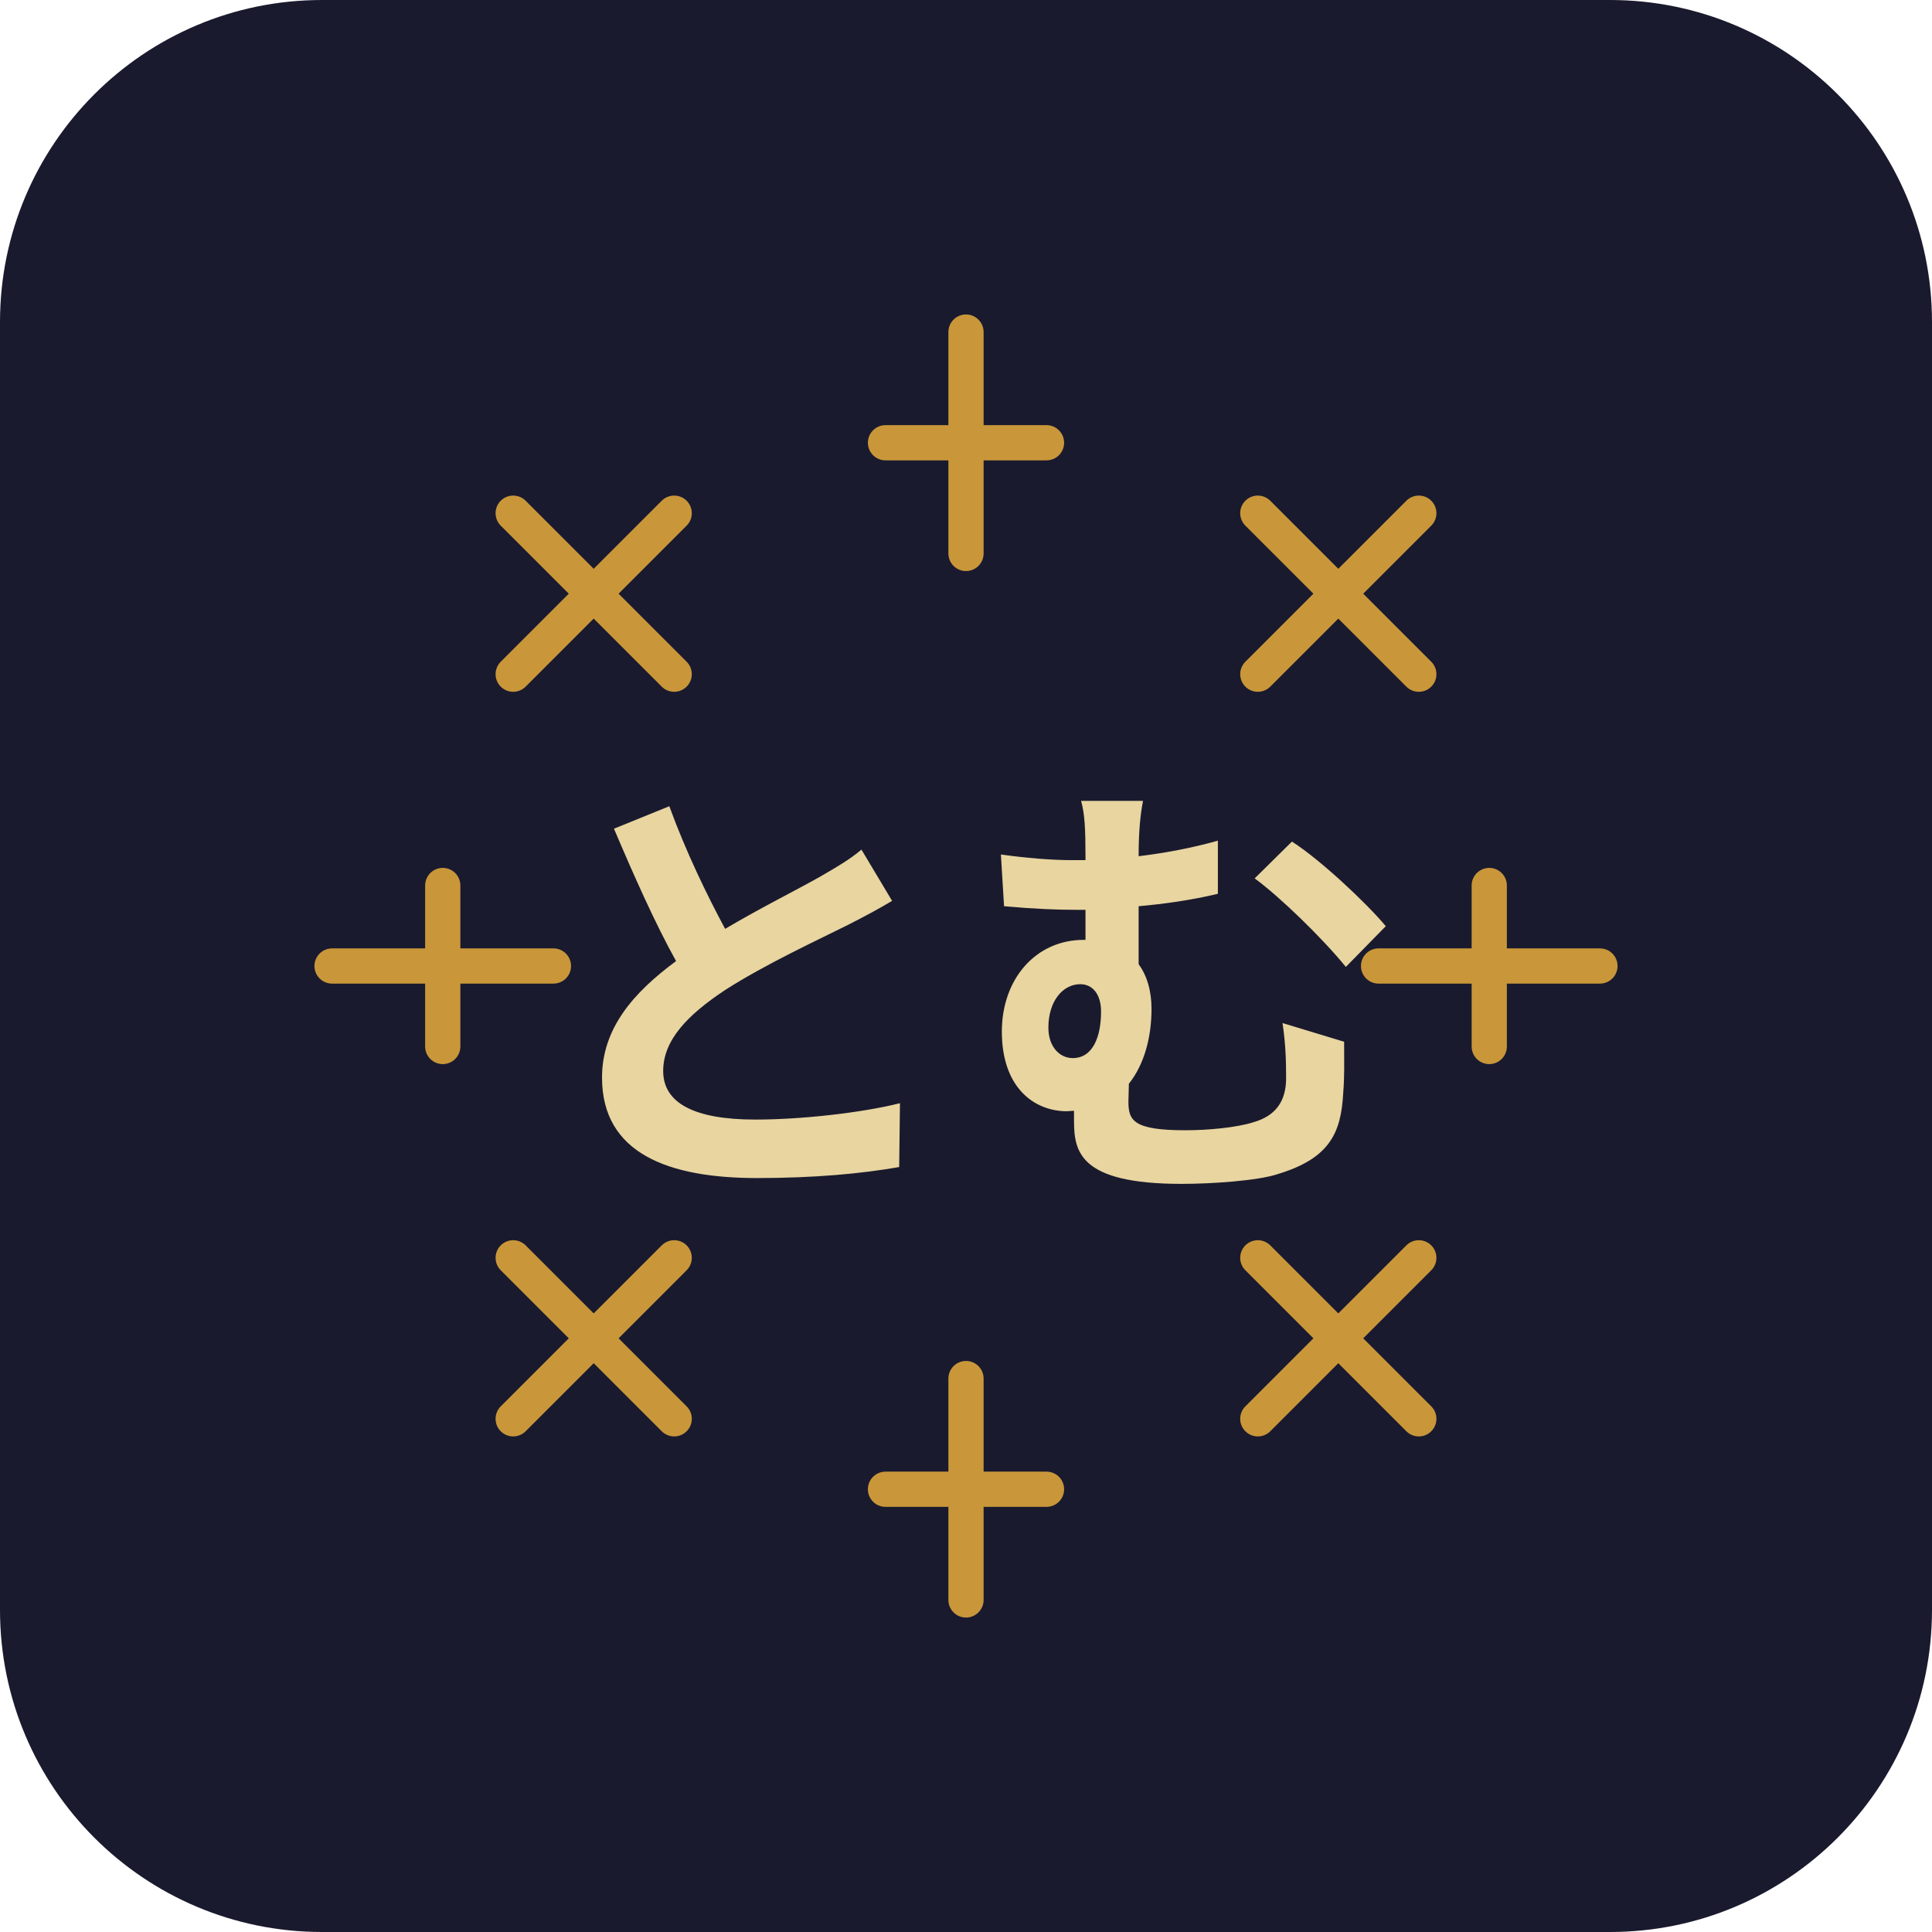
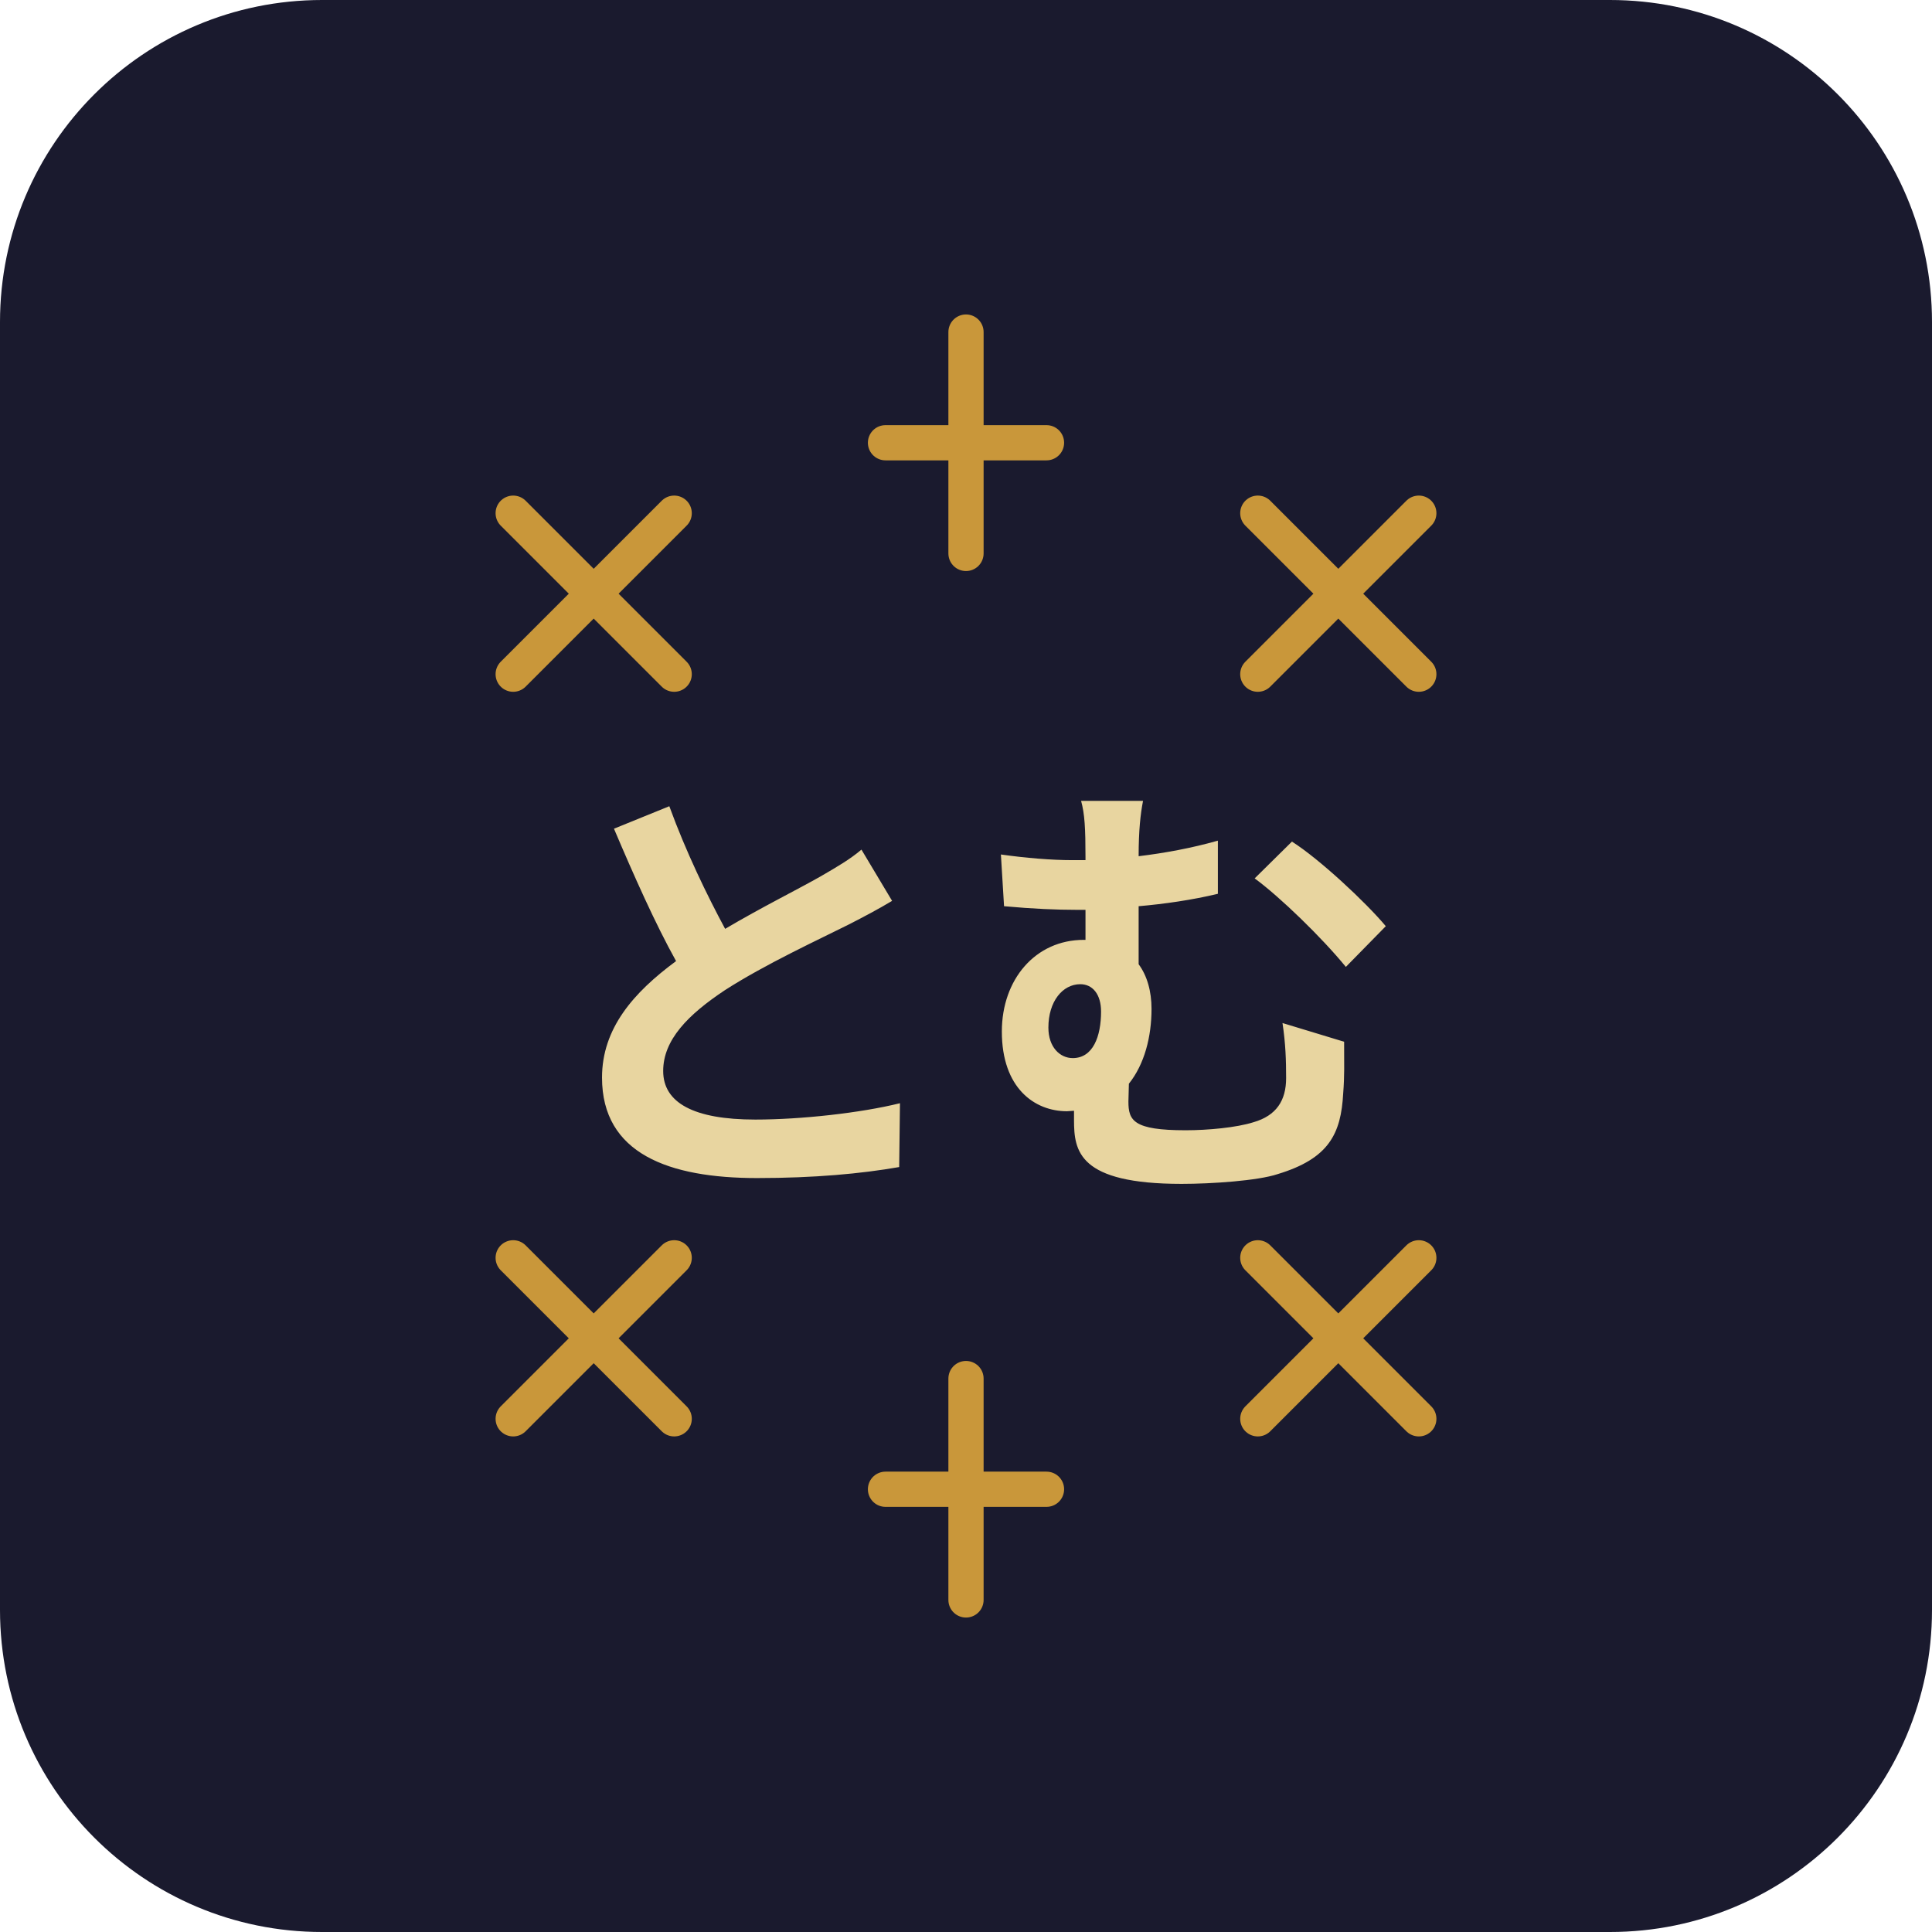
<svg xmlns="http://www.w3.org/2000/svg" viewBox="0 0 192 192" width="192" height="192">
  <rect width="192" height="192" rx="32" fill="#1a1a2e" />
  <g stroke="#C9973A" stroke-width="3.5" stroke-linecap="round" fill="none">
    <line x1="96" y1="33" x2="96" y2="55" />
    <line x1="88" y1="44" x2="104" y2="44" />
-     <line x1="137" y1="96" x2="159" y2="96" />
-     <line x1="148" y1="88" x2="148" y2="104" />
    <line x1="96" y1="137" x2="96" y2="159" />
    <line x1="88" y1="148" x2="104" y2="148" />
-     <line x1="33" y1="96" x2="55" y2="96" />
-     <line x1="44" y1="88" x2="44" y2="104" />
  </g>
  <g stroke="#C9973A" stroke-width="3.5" stroke-linecap="round" fill="none">
    <line x1="125" y1="51" x2="141" y2="67" />
    <line x1="141" y1="51" x2="125" y2="67" />
    <line x1="125" y1="125" x2="141" y2="141" />
    <line x1="141" y1="125" x2="125" y2="141" />
    <line x1="51" y1="125" x2="67" y2="141" />
    <line x1="67" y1="125" x2="51" y2="141" />
    <line x1="51" y1="51" x2="67" y2="67" />
    <line x1="67" y1="51" x2="51" y2="67" />
  </g>
  <text x="96" y="96" text-anchor="middle" dominant-baseline="central" font-family="'Noto Sans JP', 'Yu Gothic', 'Hiragino Kaku Gothic Pro', 'Meiryo', 'MS PGothic', sans-serif" font-size="44" font-weight="700" fill="#E8D5A0">とむ</text>
</svg>
